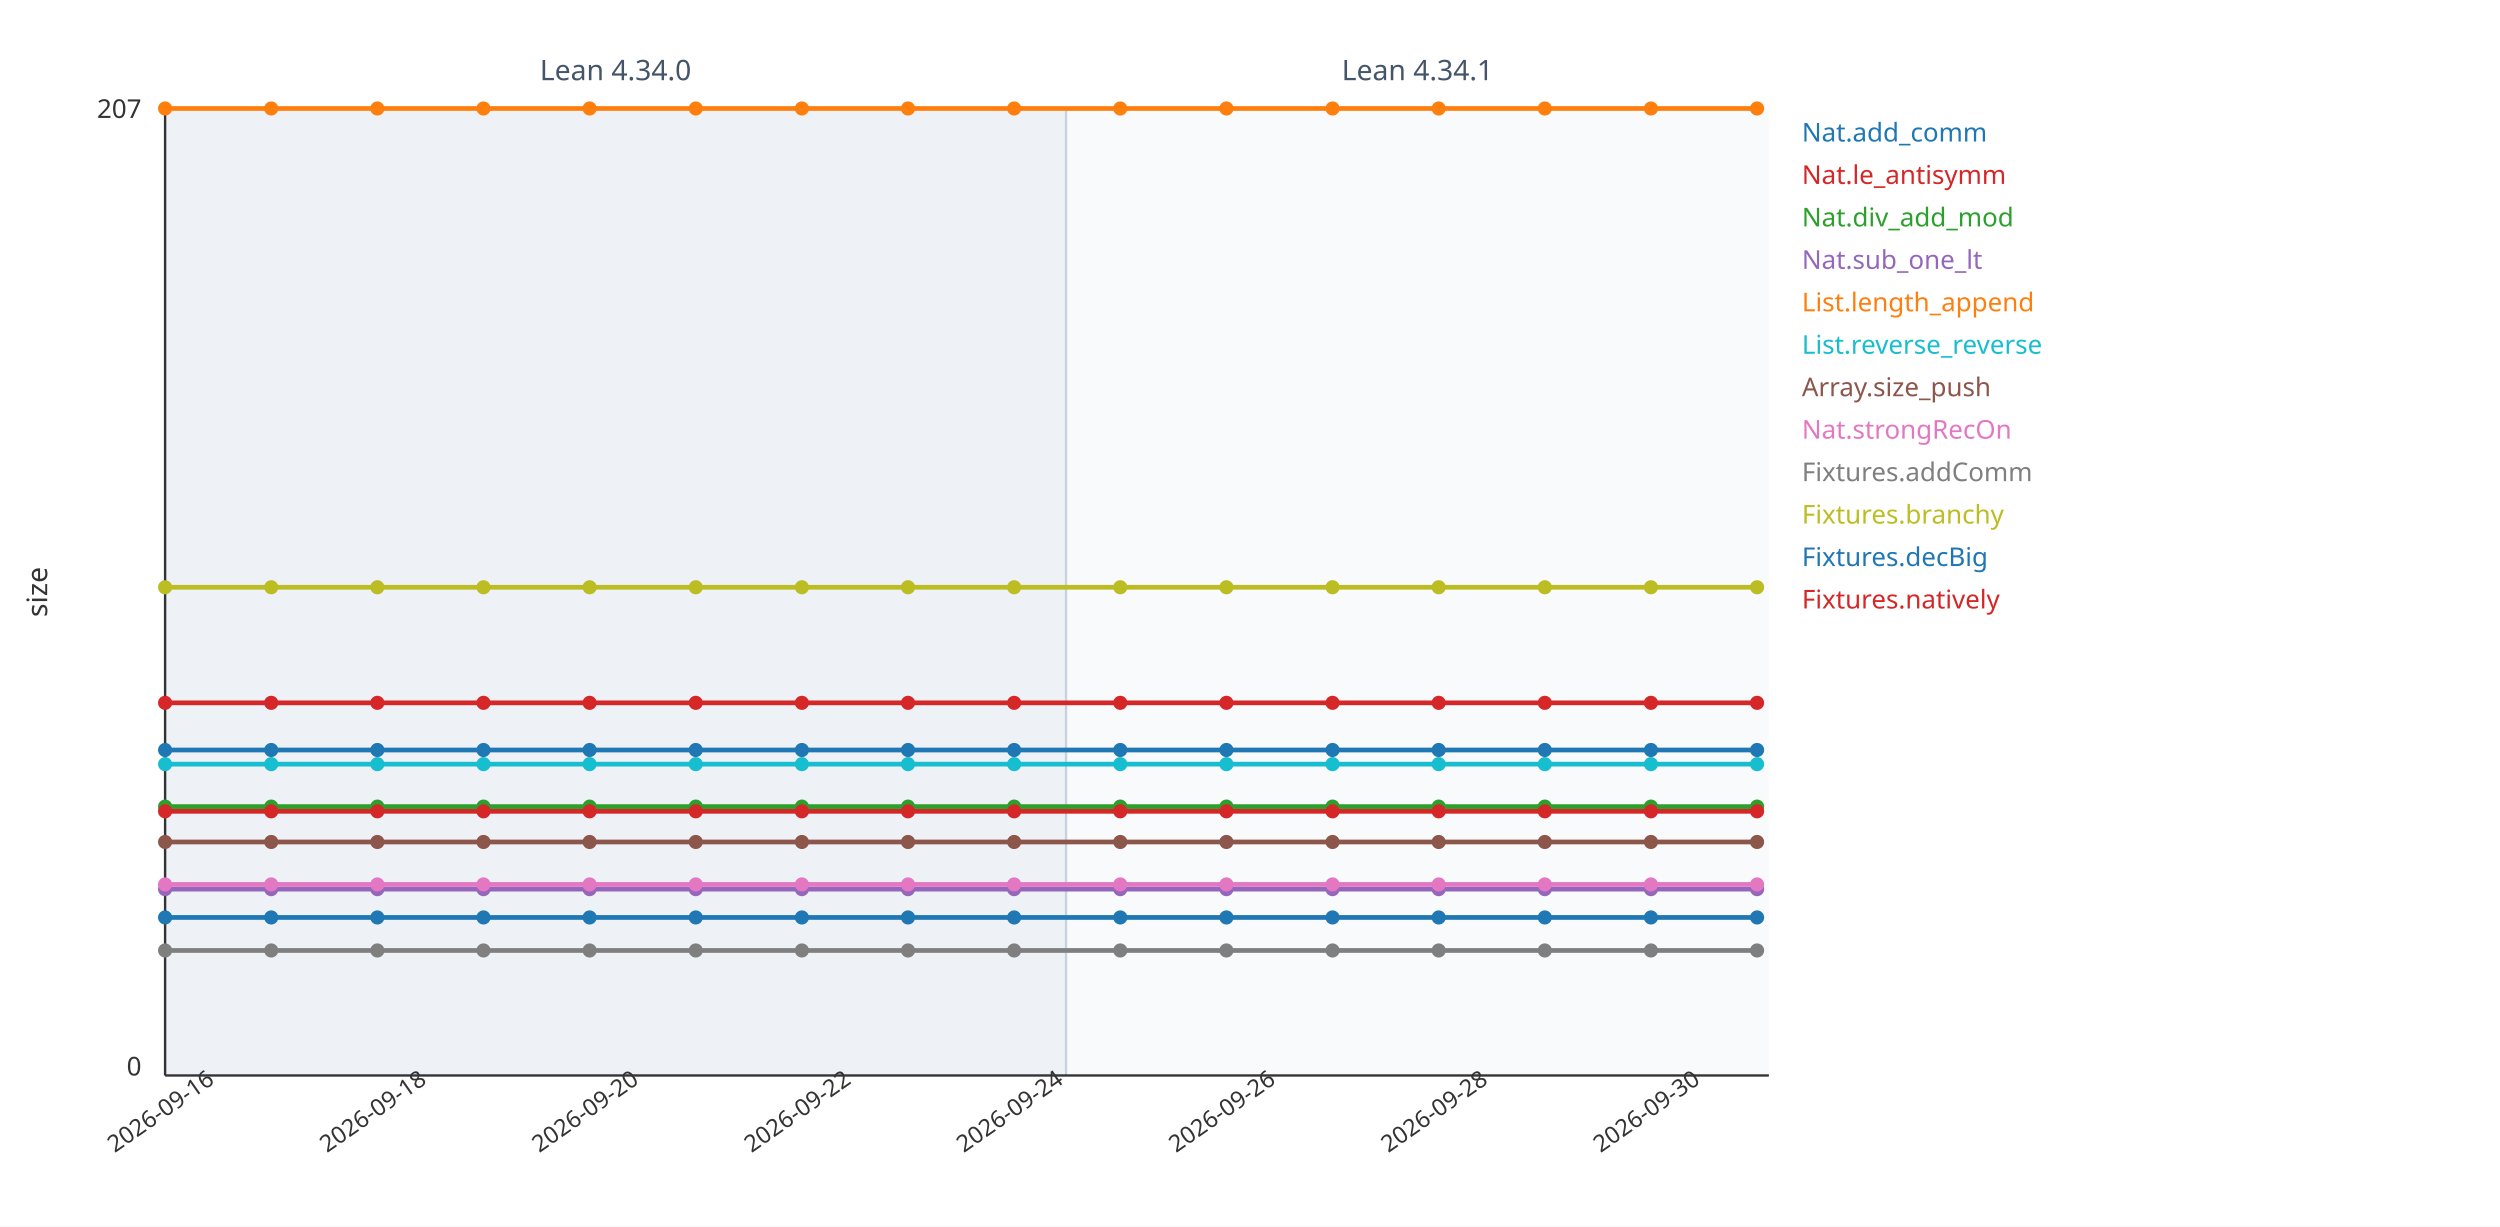
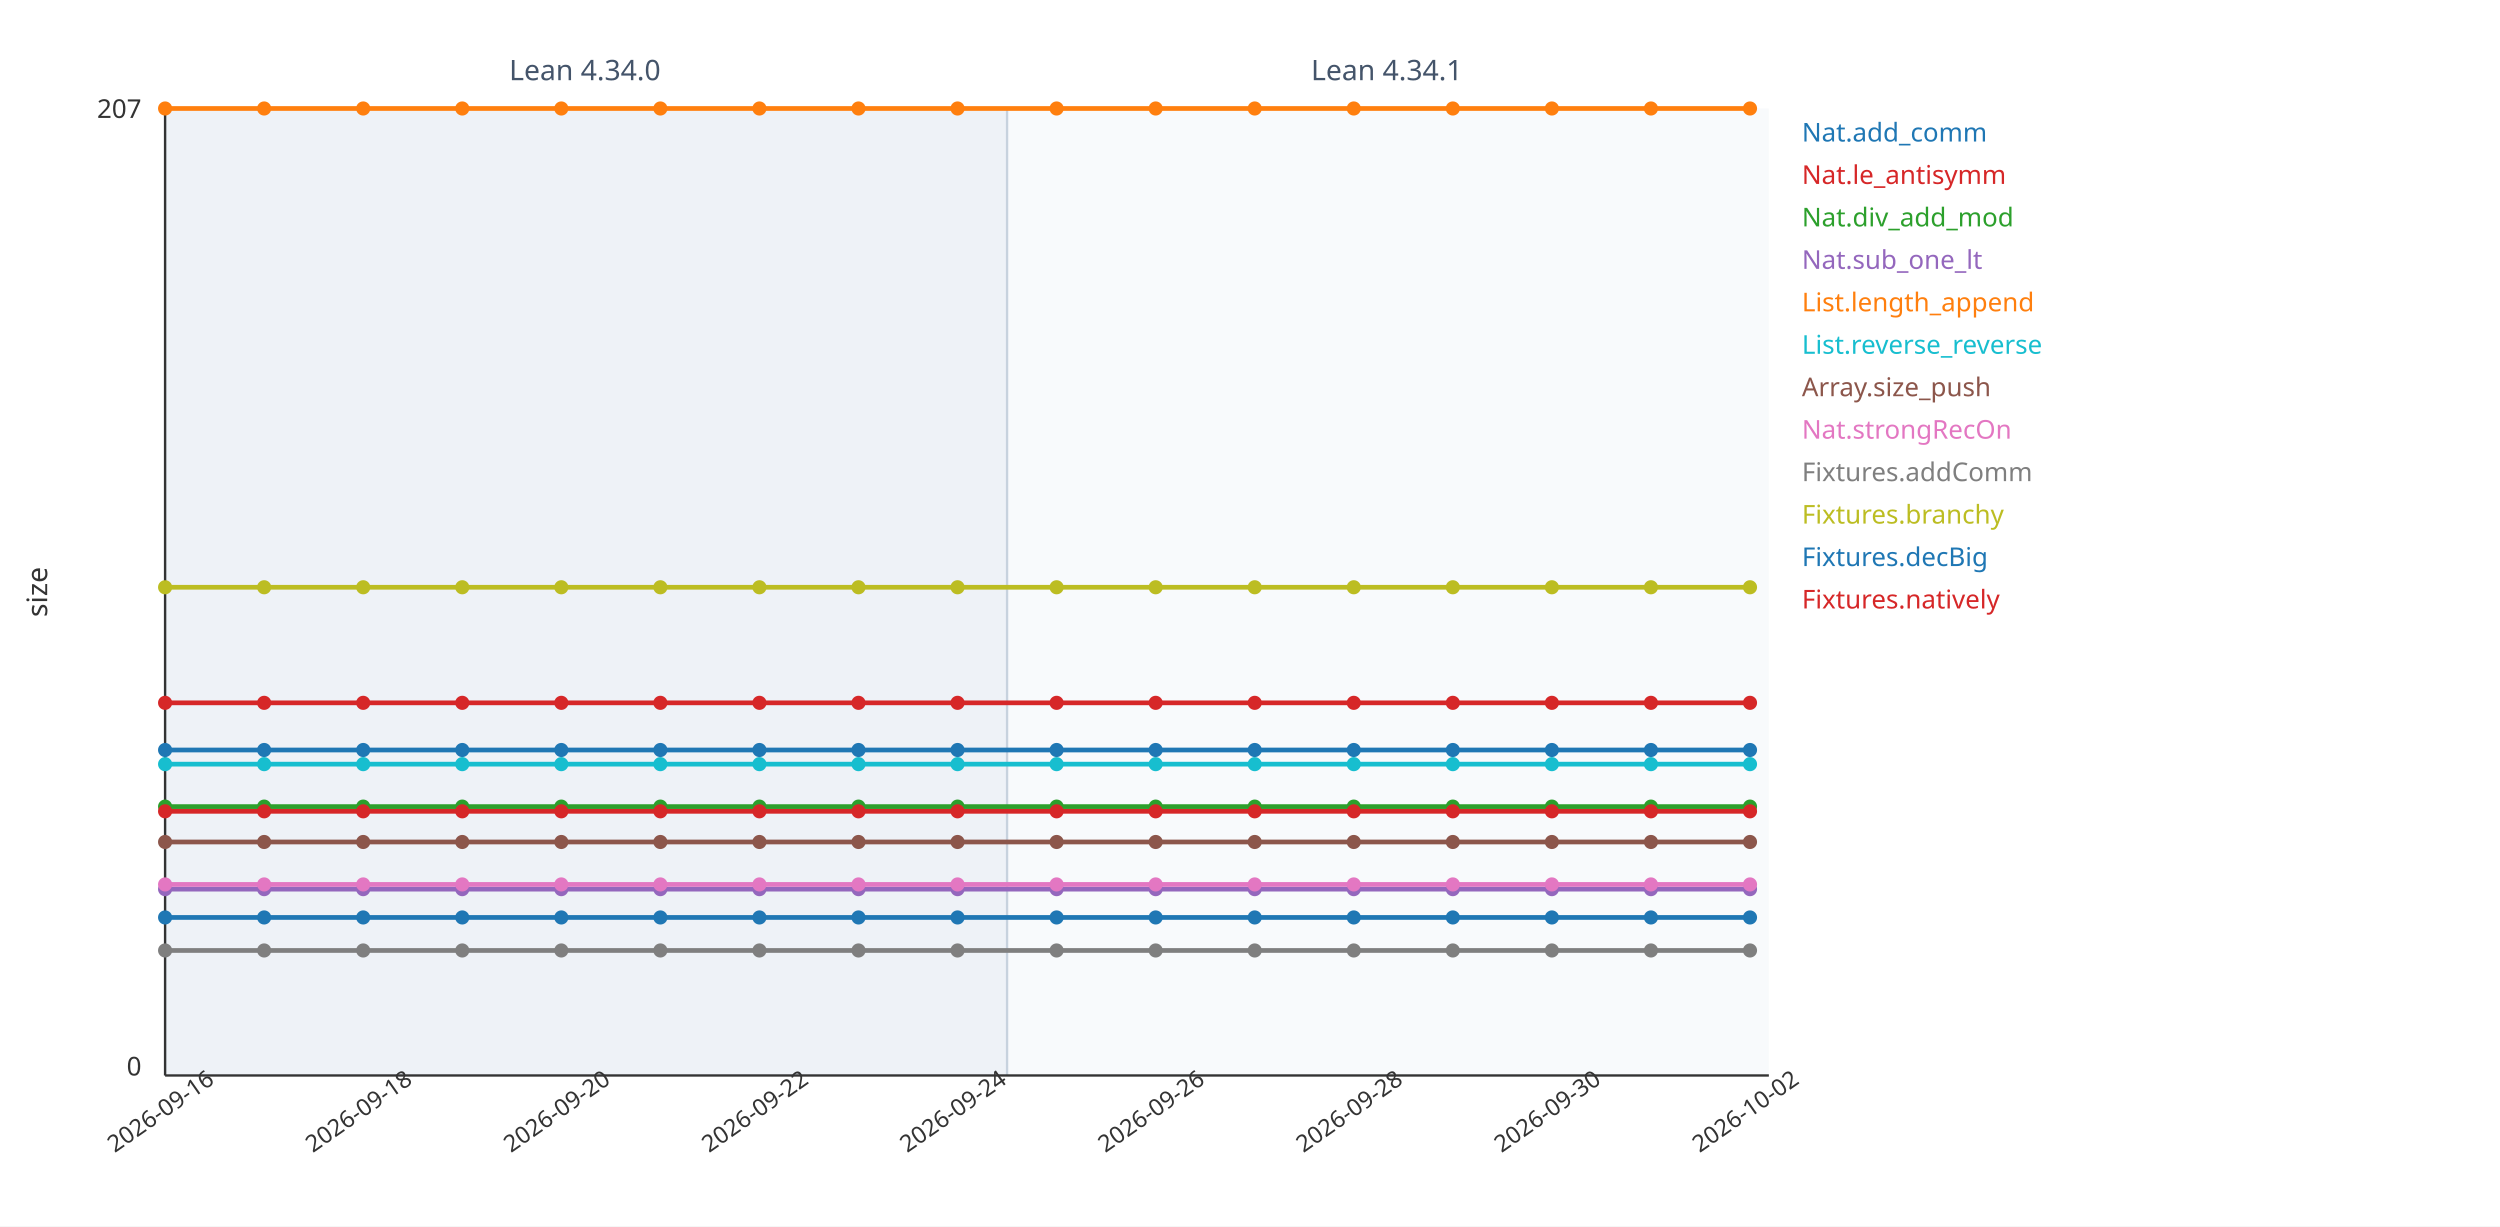
<svg xmlns="http://www.w3.org/2000/svg" viewBox="0 0 1060 520" width="1060" height="520" font-family="sans-serif">
  <rect width="1060" height="520" fill="#ffffff" />
-   <rect x="70" y="46" width="382" height="410" fill="#eef2f7" />
+   <rect x="70" y="46" width="357" height="410" fill="#eef2f7" />
  <line x1="70" y1="46" x2="70" y2="456" stroke="#c7d2de" stroke-width="1" />
-   <text x="261" y="34" font-size="12" fill="#44546a" text-anchor="middle">Lean 4.34.0</text>
-   <rect x="452" y="46" width="298" height="410" fill="#f8fafc" />
-   <line x1="452" y1="46" x2="452" y2="456" stroke="#c7d2de" stroke-width="1" />
-   <text x="601" y="34" font-size="12" fill="#44546a" text-anchor="middle">Lean 4.34.1</text>
+   <text x="248" y="34" font-size="12" fill="#44546a" text-anchor="middle">Lean 4.34.0</text>
+   <rect x="427" y="46" width="323" height="410" fill="#f8fafc" />
+   <line x1="427" y1="46" x2="427" y2="456" stroke="#c7d2de" stroke-width="1" />
+   <text x="588" y="34" font-size="12" fill="#44546a" text-anchor="middle">Lean 4.34.1</text>
  <line x1="70" y1="456" x2="750" y2="456" stroke="#333" stroke-width="1" />
  <line x1="70" y1="46" x2="70" y2="456" stroke="#333" stroke-width="1" />
  <text x="60" y="50" font-size="11" fill="#333" text-anchor="end">207</text>
  <text x="60" y="456" font-size="11" fill="#333" text-anchor="end">0</text>
  <text x="20" y="251" font-size="12" fill="#333" transform="rotate(-90 20 251)" text-anchor="middle">size</text>
  <text x="70" y="474" font-size="10" fill="#333" text-anchor="middle" transform="rotate(-35 70 474)">2026-09-16</text>
-   <text x="160" y="474" font-size="10" fill="#333" text-anchor="middle" transform="rotate(-35 160 474)">2026-09-18</text>
-   <text x="250" y="474" font-size="10" fill="#333" text-anchor="middle" transform="rotate(-35 250 474)">2026-09-20</text>
-   <text x="340" y="474" font-size="10" fill="#333" text-anchor="middle" transform="rotate(-35 340 474)">2026-09-22</text>
-   <text x="430" y="474" font-size="10" fill="#333" text-anchor="middle" transform="rotate(-35 430 474)">2026-09-24</text>
-   <text x="520" y="474" font-size="10" fill="#333" text-anchor="middle" transform="rotate(-35 520 474)">2026-09-26</text>
-   <text x="610" y="474" font-size="10" fill="#333" text-anchor="middle" transform="rotate(-35 610 474)">2026-09-28</text>
-   <text x="700" y="474" font-size="10" fill="#333" text-anchor="middle" transform="rotate(-35 700 474)">2026-09-30</text>
-   <polyline fill="none" stroke="#1f77b4" stroke-width="2" points="70,389 115,389 160,389 205,389 250,389 295,389 340,389 385,389 430,389 475,389 520,389 565,389 610,389 655,389 700,389 745,389" />
+   <text x="154" y="474" font-size="10" fill="#333" text-anchor="middle" transform="rotate(-35 154 474)">2026-09-18</text>
+   <text x="238" y="474" font-size="10" fill="#333" text-anchor="middle" transform="rotate(-35 238 474)">2026-09-20</text>
+   <text x="322" y="474" font-size="10" fill="#333" text-anchor="middle" transform="rotate(-35 322 474)">2026-09-22</text>
+   <text x="406" y="474" font-size="10" fill="#333" text-anchor="middle" transform="rotate(-35 406 474)">2026-09-24</text>
+   <text x="490" y="474" font-size="10" fill="#333" text-anchor="middle" transform="rotate(-35 490 474)">2026-09-26</text>
+   <text x="574" y="474" font-size="10" fill="#333" text-anchor="middle" transform="rotate(-35 574 474)">2026-09-28</text>
+   <text x="658" y="474" font-size="10" fill="#333" text-anchor="middle" transform="rotate(-35 658 474)">2026-09-30</text>
+   <text x="742" y="474" font-size="10" fill="#333" text-anchor="middle" transform="rotate(-35 742 474)">2026-10-02</text>
+   <polyline fill="none" stroke="#1f77b4" stroke-width="2" points="70,389 112,389 154,389 196,389 238,389 280,389 322,389 364,389 406,389 448,389 490,389 532,389 574,389 616,389 658,389 700,389 742,389" />
  <circle cx="70" cy="389" r="3" fill="#1f77b4" />
-   <circle cx="115" cy="389" r="3" fill="#1f77b4" />
-   <circle cx="160" cy="389" r="3" fill="#1f77b4" />
-   <circle cx="205" cy="389" r="3" fill="#1f77b4" />
-   <circle cx="250" cy="389" r="3" fill="#1f77b4" />
-   <circle cx="295" cy="389" r="3" fill="#1f77b4" />
-   <circle cx="340" cy="389" r="3" fill="#1f77b4" />
-   <circle cx="385" cy="389" r="3" fill="#1f77b4" />
-   <circle cx="430" cy="389" r="3" fill="#1f77b4" />
-   <circle cx="475" cy="389" r="3" fill="#1f77b4" />
-   <circle cx="520" cy="389" r="3" fill="#1f77b4" />
-   <circle cx="565" cy="389" r="3" fill="#1f77b4" />
-   <circle cx="610" cy="389" r="3" fill="#1f77b4" />
-   <circle cx="655" cy="389" r="3" fill="#1f77b4" />
+   <circle cx="112" cy="389" r="3" fill="#1f77b4" />
+   <circle cx="154" cy="389" r="3" fill="#1f77b4" />
+   <circle cx="196" cy="389" r="3" fill="#1f77b4" />
+   <circle cx="238" cy="389" r="3" fill="#1f77b4" />
+   <circle cx="280" cy="389" r="3" fill="#1f77b4" />
+   <circle cx="322" cy="389" r="3" fill="#1f77b4" />
+   <circle cx="364" cy="389" r="3" fill="#1f77b4" />
+   <circle cx="406" cy="389" r="3" fill="#1f77b4" />
+   <circle cx="448" cy="389" r="3" fill="#1f77b4" />
+   <circle cx="490" cy="389" r="3" fill="#1f77b4" />
+   <circle cx="532" cy="389" r="3" fill="#1f77b4" />
+   <circle cx="574" cy="389" r="3" fill="#1f77b4" />
+   <circle cx="616" cy="389" r="3" fill="#1f77b4" />
+   <circle cx="658" cy="389" r="3" fill="#1f77b4" />
  <circle cx="700" cy="389" r="3" fill="#1f77b4" />
-   <circle cx="745" cy="389" r="3" fill="#1f77b4" />
+   <circle cx="742" cy="389" r="3" fill="#1f77b4" />
  <text x="764" y="60" font-size="11" fill="#1f77b4">Nat.add_comm</text>
-   <polyline fill="none" stroke="#d62728" stroke-width="2" points="70,298 115,298 160,298 205,298 250,298 295,298 340,298 385,298 430,298 475,298 520,298 565,298 610,298 655,298 700,298 745,298" />
+   <polyline fill="none" stroke="#d62728" stroke-width="2" points="70,298 112,298 154,298 196,298 238,298 280,298 322,298 364,298 406,298 448,298 490,298 532,298 574,298 616,298 658,298 700,298 742,298" />
  <circle cx="70" cy="298" r="3" fill="#d62728" />
-   <circle cx="115" cy="298" r="3" fill="#d62728" />
-   <circle cx="160" cy="298" r="3" fill="#d62728" />
-   <circle cx="205" cy="298" r="3" fill="#d62728" />
-   <circle cx="250" cy="298" r="3" fill="#d62728" />
-   <circle cx="295" cy="298" r="3" fill="#d62728" />
-   <circle cx="340" cy="298" r="3" fill="#d62728" />
-   <circle cx="385" cy="298" r="3" fill="#d62728" />
-   <circle cx="430" cy="298" r="3" fill="#d62728" />
-   <circle cx="475" cy="298" r="3" fill="#d62728" />
-   <circle cx="520" cy="298" r="3" fill="#d62728" />
-   <circle cx="565" cy="298" r="3" fill="#d62728" />
-   <circle cx="610" cy="298" r="3" fill="#d62728" />
-   <circle cx="655" cy="298" r="3" fill="#d62728" />
+   <circle cx="112" cy="298" r="3" fill="#d62728" />
+   <circle cx="154" cy="298" r="3" fill="#d62728" />
+   <circle cx="196" cy="298" r="3" fill="#d62728" />
+   <circle cx="238" cy="298" r="3" fill="#d62728" />
+   <circle cx="280" cy="298" r="3" fill="#d62728" />
+   <circle cx="322" cy="298" r="3" fill="#d62728" />
+   <circle cx="364" cy="298" r="3" fill="#d62728" />
+   <circle cx="406" cy="298" r="3" fill="#d62728" />
+   <circle cx="448" cy="298" r="3" fill="#d62728" />
+   <circle cx="490" cy="298" r="3" fill="#d62728" />
+   <circle cx="532" cy="298" r="3" fill="#d62728" />
+   <circle cx="574" cy="298" r="3" fill="#d62728" />
+   <circle cx="616" cy="298" r="3" fill="#d62728" />
+   <circle cx="658" cy="298" r="3" fill="#d62728" />
  <circle cx="700" cy="298" r="3" fill="#d62728" />
-   <circle cx="745" cy="298" r="3" fill="#d62728" />
+   <circle cx="742" cy="298" r="3" fill="#d62728" />
  <text x="764" y="78" font-size="11" fill="#d62728">Nat.le_antisymm</text>
-   <polyline fill="none" stroke="#2ca02c" stroke-width="2" points="70,342 115,342 160,342 205,342 250,342 295,342 340,342 385,342 430,342 475,342 520,342 565,342 610,342 655,342 700,342 745,342" />
+   <polyline fill="none" stroke="#2ca02c" stroke-width="2" points="70,342 112,342 154,342 196,342 238,342 280,342 322,342 364,342 406,342 448,342 490,342 532,342 574,342 616,342 658,342 700,342 742,342" />
  <circle cx="70" cy="342" r="3" fill="#2ca02c" />
-   <circle cx="115" cy="342" r="3" fill="#2ca02c" />
-   <circle cx="160" cy="342" r="3" fill="#2ca02c" />
-   <circle cx="205" cy="342" r="3" fill="#2ca02c" />
-   <circle cx="250" cy="342" r="3" fill="#2ca02c" />
-   <circle cx="295" cy="342" r="3" fill="#2ca02c" />
-   <circle cx="340" cy="342" r="3" fill="#2ca02c" />
-   <circle cx="385" cy="342" r="3" fill="#2ca02c" />
-   <circle cx="430" cy="342" r="3" fill="#2ca02c" />
-   <circle cx="475" cy="342" r="3" fill="#2ca02c" />
-   <circle cx="520" cy="342" r="3" fill="#2ca02c" />
-   <circle cx="565" cy="342" r="3" fill="#2ca02c" />
-   <circle cx="610" cy="342" r="3" fill="#2ca02c" />
-   <circle cx="655" cy="342" r="3" fill="#2ca02c" />
+   <circle cx="112" cy="342" r="3" fill="#2ca02c" />
+   <circle cx="154" cy="342" r="3" fill="#2ca02c" />
+   <circle cx="196" cy="342" r="3" fill="#2ca02c" />
+   <circle cx="238" cy="342" r="3" fill="#2ca02c" />
+   <circle cx="280" cy="342" r="3" fill="#2ca02c" />
+   <circle cx="322" cy="342" r="3" fill="#2ca02c" />
+   <circle cx="364" cy="342" r="3" fill="#2ca02c" />
+   <circle cx="406" cy="342" r="3" fill="#2ca02c" />
+   <circle cx="448" cy="342" r="3" fill="#2ca02c" />
+   <circle cx="490" cy="342" r="3" fill="#2ca02c" />
+   <circle cx="532" cy="342" r="3" fill="#2ca02c" />
+   <circle cx="574" cy="342" r="3" fill="#2ca02c" />
+   <circle cx="616" cy="342" r="3" fill="#2ca02c" />
+   <circle cx="658" cy="342" r="3" fill="#2ca02c" />
  <circle cx="700" cy="342" r="3" fill="#2ca02c" />
-   <circle cx="745" cy="342" r="3" fill="#2ca02c" />
+   <circle cx="742" cy="342" r="3" fill="#2ca02c" />
  <text x="764" y="96" font-size="11" fill="#2ca02c">Nat.div_add_mod</text>
-   <polyline fill="none" stroke="#9467bd" stroke-width="2" points="70,377 115,377 160,377 205,377 250,377 295,377 340,377 385,377 430,377 475,377 520,377 565,377 610,377 655,377 700,377 745,377" />
+   <polyline fill="none" stroke="#9467bd" stroke-width="2" points="70,377 112,377 154,377 196,377 238,377 280,377 322,377 364,377 406,377 448,377 490,377 532,377 574,377 616,377 658,377 700,377 742,377" />
  <circle cx="70" cy="377" r="3" fill="#9467bd" />
-   <circle cx="115" cy="377" r="3" fill="#9467bd" />
-   <circle cx="160" cy="377" r="3" fill="#9467bd" />
-   <circle cx="205" cy="377" r="3" fill="#9467bd" />
-   <circle cx="250" cy="377" r="3" fill="#9467bd" />
-   <circle cx="295" cy="377" r="3" fill="#9467bd" />
-   <circle cx="340" cy="377" r="3" fill="#9467bd" />
-   <circle cx="385" cy="377" r="3" fill="#9467bd" />
-   <circle cx="430" cy="377" r="3" fill="#9467bd" />
-   <circle cx="475" cy="377" r="3" fill="#9467bd" />
-   <circle cx="520" cy="377" r="3" fill="#9467bd" />
-   <circle cx="565" cy="377" r="3" fill="#9467bd" />
-   <circle cx="610" cy="377" r="3" fill="#9467bd" />
-   <circle cx="655" cy="377" r="3" fill="#9467bd" />
+   <circle cx="112" cy="377" r="3" fill="#9467bd" />
+   <circle cx="154" cy="377" r="3" fill="#9467bd" />
+   <circle cx="196" cy="377" r="3" fill="#9467bd" />
+   <circle cx="238" cy="377" r="3" fill="#9467bd" />
+   <circle cx="280" cy="377" r="3" fill="#9467bd" />
+   <circle cx="322" cy="377" r="3" fill="#9467bd" />
+   <circle cx="364" cy="377" r="3" fill="#9467bd" />
+   <circle cx="406" cy="377" r="3" fill="#9467bd" />
+   <circle cx="448" cy="377" r="3" fill="#9467bd" />
+   <circle cx="490" cy="377" r="3" fill="#9467bd" />
+   <circle cx="532" cy="377" r="3" fill="#9467bd" />
+   <circle cx="574" cy="377" r="3" fill="#9467bd" />
+   <circle cx="616" cy="377" r="3" fill="#9467bd" />
+   <circle cx="658" cy="377" r="3" fill="#9467bd" />
  <circle cx="700" cy="377" r="3" fill="#9467bd" />
-   <circle cx="745" cy="377" r="3" fill="#9467bd" />
+   <circle cx="742" cy="377" r="3" fill="#9467bd" />
  <text x="764" y="114" font-size="11" fill="#9467bd">Nat.sub_one_lt</text>
-   <polyline fill="none" stroke="#ff7f0e" stroke-width="2" points="70,46 115,46 160,46 205,46 250,46 295,46 340,46 385,46 430,46 475,46 520,46 565,46 610,46 655,46 700,46 745,46" />
+   <polyline fill="none" stroke="#ff7f0e" stroke-width="2" points="70,46 112,46 154,46 196,46 238,46 280,46 322,46 364,46 406,46 448,46 490,46 532,46 574,46 616,46 658,46 700,46 742,46" />
  <circle cx="70" cy="46" r="3" fill="#ff7f0e" />
-   <circle cx="115" cy="46" r="3" fill="#ff7f0e" />
-   <circle cx="160" cy="46" r="3" fill="#ff7f0e" />
-   <circle cx="205" cy="46" r="3" fill="#ff7f0e" />
-   <circle cx="250" cy="46" r="3" fill="#ff7f0e" />
-   <circle cx="295" cy="46" r="3" fill="#ff7f0e" />
-   <circle cx="340" cy="46" r="3" fill="#ff7f0e" />
-   <circle cx="385" cy="46" r="3" fill="#ff7f0e" />
-   <circle cx="430" cy="46" r="3" fill="#ff7f0e" />
-   <circle cx="475" cy="46" r="3" fill="#ff7f0e" />
-   <circle cx="520" cy="46" r="3" fill="#ff7f0e" />
-   <circle cx="565" cy="46" r="3" fill="#ff7f0e" />
-   <circle cx="610" cy="46" r="3" fill="#ff7f0e" />
-   <circle cx="655" cy="46" r="3" fill="#ff7f0e" />
+   <circle cx="112" cy="46" r="3" fill="#ff7f0e" />
+   <circle cx="154" cy="46" r="3" fill="#ff7f0e" />
+   <circle cx="196" cy="46" r="3" fill="#ff7f0e" />
+   <circle cx="238" cy="46" r="3" fill="#ff7f0e" />
+   <circle cx="280" cy="46" r="3" fill="#ff7f0e" />
+   <circle cx="322" cy="46" r="3" fill="#ff7f0e" />
+   <circle cx="364" cy="46" r="3" fill="#ff7f0e" />
+   <circle cx="406" cy="46" r="3" fill="#ff7f0e" />
+   <circle cx="448" cy="46" r="3" fill="#ff7f0e" />
+   <circle cx="490" cy="46" r="3" fill="#ff7f0e" />
+   <circle cx="532" cy="46" r="3" fill="#ff7f0e" />
+   <circle cx="574" cy="46" r="3" fill="#ff7f0e" />
+   <circle cx="616" cy="46" r="3" fill="#ff7f0e" />
+   <circle cx="658" cy="46" r="3" fill="#ff7f0e" />
  <circle cx="700" cy="46" r="3" fill="#ff7f0e" />
-   <circle cx="745" cy="46" r="3" fill="#ff7f0e" />
+   <circle cx="742" cy="46" r="3" fill="#ff7f0e" />
  <text x="764" y="132" font-size="11" fill="#ff7f0e">List.length_append</text>
-   <polyline fill="none" stroke="#17becf" stroke-width="2" points="70,324 115,324 160,324 205,324 250,324 295,324 340,324 385,324 430,324 475,324 520,324 565,324 610,324 655,324 700,324 745,324" />
+   <polyline fill="none" stroke="#17becf" stroke-width="2" points="70,324 112,324 154,324 196,324 238,324 280,324 322,324 364,324 406,324 448,324 490,324 532,324 574,324 616,324 658,324 700,324 742,324" />
  <circle cx="70" cy="324" r="3" fill="#17becf" />
-   <circle cx="115" cy="324" r="3" fill="#17becf" />
-   <circle cx="160" cy="324" r="3" fill="#17becf" />
-   <circle cx="205" cy="324" r="3" fill="#17becf" />
-   <circle cx="250" cy="324" r="3" fill="#17becf" />
-   <circle cx="295" cy="324" r="3" fill="#17becf" />
-   <circle cx="340" cy="324" r="3" fill="#17becf" />
-   <circle cx="385" cy="324" r="3" fill="#17becf" />
-   <circle cx="430" cy="324" r="3" fill="#17becf" />
-   <circle cx="475" cy="324" r="3" fill="#17becf" />
-   <circle cx="520" cy="324" r="3" fill="#17becf" />
-   <circle cx="565" cy="324" r="3" fill="#17becf" />
-   <circle cx="610" cy="324" r="3" fill="#17becf" />
-   <circle cx="655" cy="324" r="3" fill="#17becf" />
+   <circle cx="112" cy="324" r="3" fill="#17becf" />
+   <circle cx="154" cy="324" r="3" fill="#17becf" />
+   <circle cx="196" cy="324" r="3" fill="#17becf" />
+   <circle cx="238" cy="324" r="3" fill="#17becf" />
+   <circle cx="280" cy="324" r="3" fill="#17becf" />
+   <circle cx="322" cy="324" r="3" fill="#17becf" />
+   <circle cx="364" cy="324" r="3" fill="#17becf" />
+   <circle cx="406" cy="324" r="3" fill="#17becf" />
+   <circle cx="448" cy="324" r="3" fill="#17becf" />
+   <circle cx="490" cy="324" r="3" fill="#17becf" />
+   <circle cx="532" cy="324" r="3" fill="#17becf" />
+   <circle cx="574" cy="324" r="3" fill="#17becf" />
+   <circle cx="616" cy="324" r="3" fill="#17becf" />
+   <circle cx="658" cy="324" r="3" fill="#17becf" />
  <circle cx="700" cy="324" r="3" fill="#17becf" />
-   <circle cx="745" cy="324" r="3" fill="#17becf" />
+   <circle cx="742" cy="324" r="3" fill="#17becf" />
  <text x="764" y="150" font-size="11" fill="#17becf">List.reverse_reverse</text>
-   <polyline fill="none" stroke="#8c564b" stroke-width="2" points="70,357 115,357 160,357 205,357 250,357 295,357 340,357 385,357 430,357 475,357 520,357 565,357 610,357 655,357 700,357 745,357" />
+   <polyline fill="none" stroke="#8c564b" stroke-width="2" points="70,357 112,357 154,357 196,357 238,357 280,357 322,357 364,357 406,357 448,357 490,357 532,357 574,357 616,357 658,357 700,357 742,357" />
  <circle cx="70" cy="357" r="3" fill="#8c564b" />
-   <circle cx="115" cy="357" r="3" fill="#8c564b" />
-   <circle cx="160" cy="357" r="3" fill="#8c564b" />
-   <circle cx="205" cy="357" r="3" fill="#8c564b" />
-   <circle cx="250" cy="357" r="3" fill="#8c564b" />
-   <circle cx="295" cy="357" r="3" fill="#8c564b" />
-   <circle cx="340" cy="357" r="3" fill="#8c564b" />
-   <circle cx="385" cy="357" r="3" fill="#8c564b" />
-   <circle cx="430" cy="357" r="3" fill="#8c564b" />
-   <circle cx="475" cy="357" r="3" fill="#8c564b" />
-   <circle cx="520" cy="357" r="3" fill="#8c564b" />
-   <circle cx="565" cy="357" r="3" fill="#8c564b" />
-   <circle cx="610" cy="357" r="3" fill="#8c564b" />
-   <circle cx="655" cy="357" r="3" fill="#8c564b" />
+   <circle cx="112" cy="357" r="3" fill="#8c564b" />
+   <circle cx="154" cy="357" r="3" fill="#8c564b" />
+   <circle cx="196" cy="357" r="3" fill="#8c564b" />
+   <circle cx="238" cy="357" r="3" fill="#8c564b" />
+   <circle cx="280" cy="357" r="3" fill="#8c564b" />
+   <circle cx="322" cy="357" r="3" fill="#8c564b" />
+   <circle cx="364" cy="357" r="3" fill="#8c564b" />
+   <circle cx="406" cy="357" r="3" fill="#8c564b" />
+   <circle cx="448" cy="357" r="3" fill="#8c564b" />
+   <circle cx="490" cy="357" r="3" fill="#8c564b" />
+   <circle cx="532" cy="357" r="3" fill="#8c564b" />
+   <circle cx="574" cy="357" r="3" fill="#8c564b" />
+   <circle cx="616" cy="357" r="3" fill="#8c564b" />
+   <circle cx="658" cy="357" r="3" fill="#8c564b" />
  <circle cx="700" cy="357" r="3" fill="#8c564b" />
-   <circle cx="745" cy="357" r="3" fill="#8c564b" />
+   <circle cx="742" cy="357" r="3" fill="#8c564b" />
  <text x="764" y="168" font-size="11" fill="#8c564b">Array.size_push</text>
-   <polyline fill="none" stroke="#e377c2" stroke-width="2" points="70,375 115,375 160,375 205,375 250,375 295,375 340,375 385,375 430,375 475,375 520,375 565,375 610,375 655,375 700,375 745,375" />
+   <polyline fill="none" stroke="#e377c2" stroke-width="2" points="70,375 112,375 154,375 196,375 238,375 280,375 322,375 364,375 406,375 448,375 490,375 532,375 574,375 616,375 658,375 700,375 742,375" />
  <circle cx="70" cy="375" r="3" fill="#e377c2" />
-   <circle cx="115" cy="375" r="3" fill="#e377c2" />
-   <circle cx="160" cy="375" r="3" fill="#e377c2" />
-   <circle cx="205" cy="375" r="3" fill="#e377c2" />
-   <circle cx="250" cy="375" r="3" fill="#e377c2" />
-   <circle cx="295" cy="375" r="3" fill="#e377c2" />
-   <circle cx="340" cy="375" r="3" fill="#e377c2" />
-   <circle cx="385" cy="375" r="3" fill="#e377c2" />
-   <circle cx="430" cy="375" r="3" fill="#e377c2" />
-   <circle cx="475" cy="375" r="3" fill="#e377c2" />
-   <circle cx="520" cy="375" r="3" fill="#e377c2" />
-   <circle cx="565" cy="375" r="3" fill="#e377c2" />
-   <circle cx="610" cy="375" r="3" fill="#e377c2" />
-   <circle cx="655" cy="375" r="3" fill="#e377c2" />
+   <circle cx="112" cy="375" r="3" fill="#e377c2" />
+   <circle cx="154" cy="375" r="3" fill="#e377c2" />
+   <circle cx="196" cy="375" r="3" fill="#e377c2" />
+   <circle cx="238" cy="375" r="3" fill="#e377c2" />
+   <circle cx="280" cy="375" r="3" fill="#e377c2" />
+   <circle cx="322" cy="375" r="3" fill="#e377c2" />
+   <circle cx="364" cy="375" r="3" fill="#e377c2" />
+   <circle cx="406" cy="375" r="3" fill="#e377c2" />
+   <circle cx="448" cy="375" r="3" fill="#e377c2" />
+   <circle cx="490" cy="375" r="3" fill="#e377c2" />
+   <circle cx="532" cy="375" r="3" fill="#e377c2" />
+   <circle cx="574" cy="375" r="3" fill="#e377c2" />
+   <circle cx="616" cy="375" r="3" fill="#e377c2" />
+   <circle cx="658" cy="375" r="3" fill="#e377c2" />
  <circle cx="700" cy="375" r="3" fill="#e377c2" />
-   <circle cx="745" cy="375" r="3" fill="#e377c2" />
+   <circle cx="742" cy="375" r="3" fill="#e377c2" />
  <text x="764" y="186" font-size="11" fill="#e377c2">Nat.strongRecOn</text>
-   <polyline fill="none" stroke="#7f7f7f" stroke-width="2" points="70,403 115,403 160,403 205,403 250,403 295,403 340,403 385,403 430,403 475,403 520,403 565,403 610,403 655,403 700,403 745,403" />
+   <polyline fill="none" stroke="#7f7f7f" stroke-width="2" points="70,403 112,403 154,403 196,403 238,403 280,403 322,403 364,403 406,403 448,403 490,403 532,403 574,403 616,403 658,403 700,403 742,403" />
  <circle cx="70" cy="403" r="3" fill="#7f7f7f" />
-   <circle cx="115" cy="403" r="3" fill="#7f7f7f" />
-   <circle cx="160" cy="403" r="3" fill="#7f7f7f" />
-   <circle cx="205" cy="403" r="3" fill="#7f7f7f" />
-   <circle cx="250" cy="403" r="3" fill="#7f7f7f" />
-   <circle cx="295" cy="403" r="3" fill="#7f7f7f" />
-   <circle cx="340" cy="403" r="3" fill="#7f7f7f" />
-   <circle cx="385" cy="403" r="3" fill="#7f7f7f" />
-   <circle cx="430" cy="403" r="3" fill="#7f7f7f" />
-   <circle cx="475" cy="403" r="3" fill="#7f7f7f" />
-   <circle cx="520" cy="403" r="3" fill="#7f7f7f" />
-   <circle cx="565" cy="403" r="3" fill="#7f7f7f" />
-   <circle cx="610" cy="403" r="3" fill="#7f7f7f" />
-   <circle cx="655" cy="403" r="3" fill="#7f7f7f" />
+   <circle cx="112" cy="403" r="3" fill="#7f7f7f" />
+   <circle cx="154" cy="403" r="3" fill="#7f7f7f" />
+   <circle cx="196" cy="403" r="3" fill="#7f7f7f" />
+   <circle cx="238" cy="403" r="3" fill="#7f7f7f" />
+   <circle cx="280" cy="403" r="3" fill="#7f7f7f" />
+   <circle cx="322" cy="403" r="3" fill="#7f7f7f" />
+   <circle cx="364" cy="403" r="3" fill="#7f7f7f" />
+   <circle cx="406" cy="403" r="3" fill="#7f7f7f" />
+   <circle cx="448" cy="403" r="3" fill="#7f7f7f" />
+   <circle cx="490" cy="403" r="3" fill="#7f7f7f" />
+   <circle cx="532" cy="403" r="3" fill="#7f7f7f" />
+   <circle cx="574" cy="403" r="3" fill="#7f7f7f" />
+   <circle cx="616" cy="403" r="3" fill="#7f7f7f" />
+   <circle cx="658" cy="403" r="3" fill="#7f7f7f" />
  <circle cx="700" cy="403" r="3" fill="#7f7f7f" />
-   <circle cx="745" cy="403" r="3" fill="#7f7f7f" />
+   <circle cx="742" cy="403" r="3" fill="#7f7f7f" />
  <text x="764" y="204" font-size="11" fill="#7f7f7f">Fixtures.addComm</text>
-   <polyline fill="none" stroke="#bcbd22" stroke-width="2" points="70,249 115,249 160,249 205,249 250,249 295,249 340,249 385,249 430,249 475,249 520,249 565,249 610,249 655,249 700,249 745,249" />
+   <polyline fill="none" stroke="#bcbd22" stroke-width="2" points="70,249 112,249 154,249 196,249 238,249 280,249 322,249 364,249 406,249 448,249 490,249 532,249 574,249 616,249 658,249 700,249 742,249" />
  <circle cx="70" cy="249" r="3" fill="#bcbd22" />
-   <circle cx="115" cy="249" r="3" fill="#bcbd22" />
-   <circle cx="160" cy="249" r="3" fill="#bcbd22" />
-   <circle cx="205" cy="249" r="3" fill="#bcbd22" />
-   <circle cx="250" cy="249" r="3" fill="#bcbd22" />
-   <circle cx="295" cy="249" r="3" fill="#bcbd22" />
-   <circle cx="340" cy="249" r="3" fill="#bcbd22" />
-   <circle cx="385" cy="249" r="3" fill="#bcbd22" />
-   <circle cx="430" cy="249" r="3" fill="#bcbd22" />
-   <circle cx="475" cy="249" r="3" fill="#bcbd22" />
-   <circle cx="520" cy="249" r="3" fill="#bcbd22" />
-   <circle cx="565" cy="249" r="3" fill="#bcbd22" />
-   <circle cx="610" cy="249" r="3" fill="#bcbd22" />
-   <circle cx="655" cy="249" r="3" fill="#bcbd22" />
+   <circle cx="112" cy="249" r="3" fill="#bcbd22" />
+   <circle cx="154" cy="249" r="3" fill="#bcbd22" />
+   <circle cx="196" cy="249" r="3" fill="#bcbd22" />
+   <circle cx="238" cy="249" r="3" fill="#bcbd22" />
+   <circle cx="280" cy="249" r="3" fill="#bcbd22" />
+   <circle cx="322" cy="249" r="3" fill="#bcbd22" />
+   <circle cx="364" cy="249" r="3" fill="#bcbd22" />
+   <circle cx="406" cy="249" r="3" fill="#bcbd22" />
+   <circle cx="448" cy="249" r="3" fill="#bcbd22" />
+   <circle cx="490" cy="249" r="3" fill="#bcbd22" />
+   <circle cx="532" cy="249" r="3" fill="#bcbd22" />
+   <circle cx="574" cy="249" r="3" fill="#bcbd22" />
+   <circle cx="616" cy="249" r="3" fill="#bcbd22" />
+   <circle cx="658" cy="249" r="3" fill="#bcbd22" />
  <circle cx="700" cy="249" r="3" fill="#bcbd22" />
-   <circle cx="745" cy="249" r="3" fill="#bcbd22" />
+   <circle cx="742" cy="249" r="3" fill="#bcbd22" />
  <text x="764" y="222" font-size="11" fill="#bcbd22">Fixtures.branchy</text>
-   <polyline fill="none" stroke="#1f77b4" stroke-width="2" points="70,318 115,318 160,318 205,318 250,318 295,318 340,318 385,318 430,318 475,318 520,318 565,318 610,318 655,318 700,318 745,318" />
+   <polyline fill="none" stroke="#1f77b4" stroke-width="2" points="70,318 112,318 154,318 196,318 238,318 280,318 322,318 364,318 406,318 448,318 490,318 532,318 574,318 616,318 658,318 700,318 742,318" />
  <circle cx="70" cy="318" r="3" fill="#1f77b4" />
-   <circle cx="115" cy="318" r="3" fill="#1f77b4" />
-   <circle cx="160" cy="318" r="3" fill="#1f77b4" />
-   <circle cx="205" cy="318" r="3" fill="#1f77b4" />
-   <circle cx="250" cy="318" r="3" fill="#1f77b4" />
-   <circle cx="295" cy="318" r="3" fill="#1f77b4" />
-   <circle cx="340" cy="318" r="3" fill="#1f77b4" />
-   <circle cx="385" cy="318" r="3" fill="#1f77b4" />
-   <circle cx="430" cy="318" r="3" fill="#1f77b4" />
-   <circle cx="475" cy="318" r="3" fill="#1f77b4" />
-   <circle cx="520" cy="318" r="3" fill="#1f77b4" />
-   <circle cx="565" cy="318" r="3" fill="#1f77b4" />
-   <circle cx="610" cy="318" r="3" fill="#1f77b4" />
-   <circle cx="655" cy="318" r="3" fill="#1f77b4" />
+   <circle cx="112" cy="318" r="3" fill="#1f77b4" />
+   <circle cx="154" cy="318" r="3" fill="#1f77b4" />
+   <circle cx="196" cy="318" r="3" fill="#1f77b4" />
+   <circle cx="238" cy="318" r="3" fill="#1f77b4" />
+   <circle cx="280" cy="318" r="3" fill="#1f77b4" />
+   <circle cx="322" cy="318" r="3" fill="#1f77b4" />
+   <circle cx="364" cy="318" r="3" fill="#1f77b4" />
+   <circle cx="406" cy="318" r="3" fill="#1f77b4" />
+   <circle cx="448" cy="318" r="3" fill="#1f77b4" />
+   <circle cx="490" cy="318" r="3" fill="#1f77b4" />
+   <circle cx="532" cy="318" r="3" fill="#1f77b4" />
+   <circle cx="574" cy="318" r="3" fill="#1f77b4" />
+   <circle cx="616" cy="318" r="3" fill="#1f77b4" />
+   <circle cx="658" cy="318" r="3" fill="#1f77b4" />
  <circle cx="700" cy="318" r="3" fill="#1f77b4" />
-   <circle cx="745" cy="318" r="3" fill="#1f77b4" />
+   <circle cx="742" cy="318" r="3" fill="#1f77b4" />
  <text x="764" y="240" font-size="11" fill="#1f77b4">Fixtures.decBig</text>
-   <polyline fill="none" stroke="#d62728" stroke-width="2" points="70,344 115,344 160,344 205,344 250,344 295,344 340,344 385,344 430,344 475,344 520,344 565,344 610,344 655,344 700,344 745,344" />
+   <polyline fill="none" stroke="#d62728" stroke-width="2" points="70,344 112,344 154,344 196,344 238,344 280,344 322,344 364,344 406,344 448,344 490,344 532,344 574,344 616,344 658,344 700,344 742,344" />
  <circle cx="70" cy="344" r="3" fill="#d62728" />
-   <circle cx="115" cy="344" r="3" fill="#d62728" />
-   <circle cx="160" cy="344" r="3" fill="#d62728" />
-   <circle cx="205" cy="344" r="3" fill="#d62728" />
-   <circle cx="250" cy="344" r="3" fill="#d62728" />
-   <circle cx="295" cy="344" r="3" fill="#d62728" />
-   <circle cx="340" cy="344" r="3" fill="#d62728" />
-   <circle cx="385" cy="344" r="3" fill="#d62728" />
-   <circle cx="430" cy="344" r="3" fill="#d62728" />
-   <circle cx="475" cy="344" r="3" fill="#d62728" />
-   <circle cx="520" cy="344" r="3" fill="#d62728" />
-   <circle cx="565" cy="344" r="3" fill="#d62728" />
-   <circle cx="610" cy="344" r="3" fill="#d62728" />
-   <circle cx="655" cy="344" r="3" fill="#d62728" />
+   <circle cx="112" cy="344" r="3" fill="#d62728" />
+   <circle cx="154" cy="344" r="3" fill="#d62728" />
+   <circle cx="196" cy="344" r="3" fill="#d62728" />
+   <circle cx="238" cy="344" r="3" fill="#d62728" />
+   <circle cx="280" cy="344" r="3" fill="#d62728" />
+   <circle cx="322" cy="344" r="3" fill="#d62728" />
+   <circle cx="364" cy="344" r="3" fill="#d62728" />
+   <circle cx="406" cy="344" r="3" fill="#d62728" />
+   <circle cx="448" cy="344" r="3" fill="#d62728" />
+   <circle cx="490" cy="344" r="3" fill="#d62728" />
+   <circle cx="532" cy="344" r="3" fill="#d62728" />
+   <circle cx="574" cy="344" r="3" fill="#d62728" />
+   <circle cx="616" cy="344" r="3" fill="#d62728" />
+   <circle cx="658" cy="344" r="3" fill="#d62728" />
  <circle cx="700" cy="344" r="3" fill="#d62728" />
-   <circle cx="745" cy="344" r="3" fill="#d62728" />
+   <circle cx="742" cy="344" r="3" fill="#d62728" />
  <text x="764" y="258" font-size="11" fill="#d62728">Fixtures.natively</text>
</svg>
